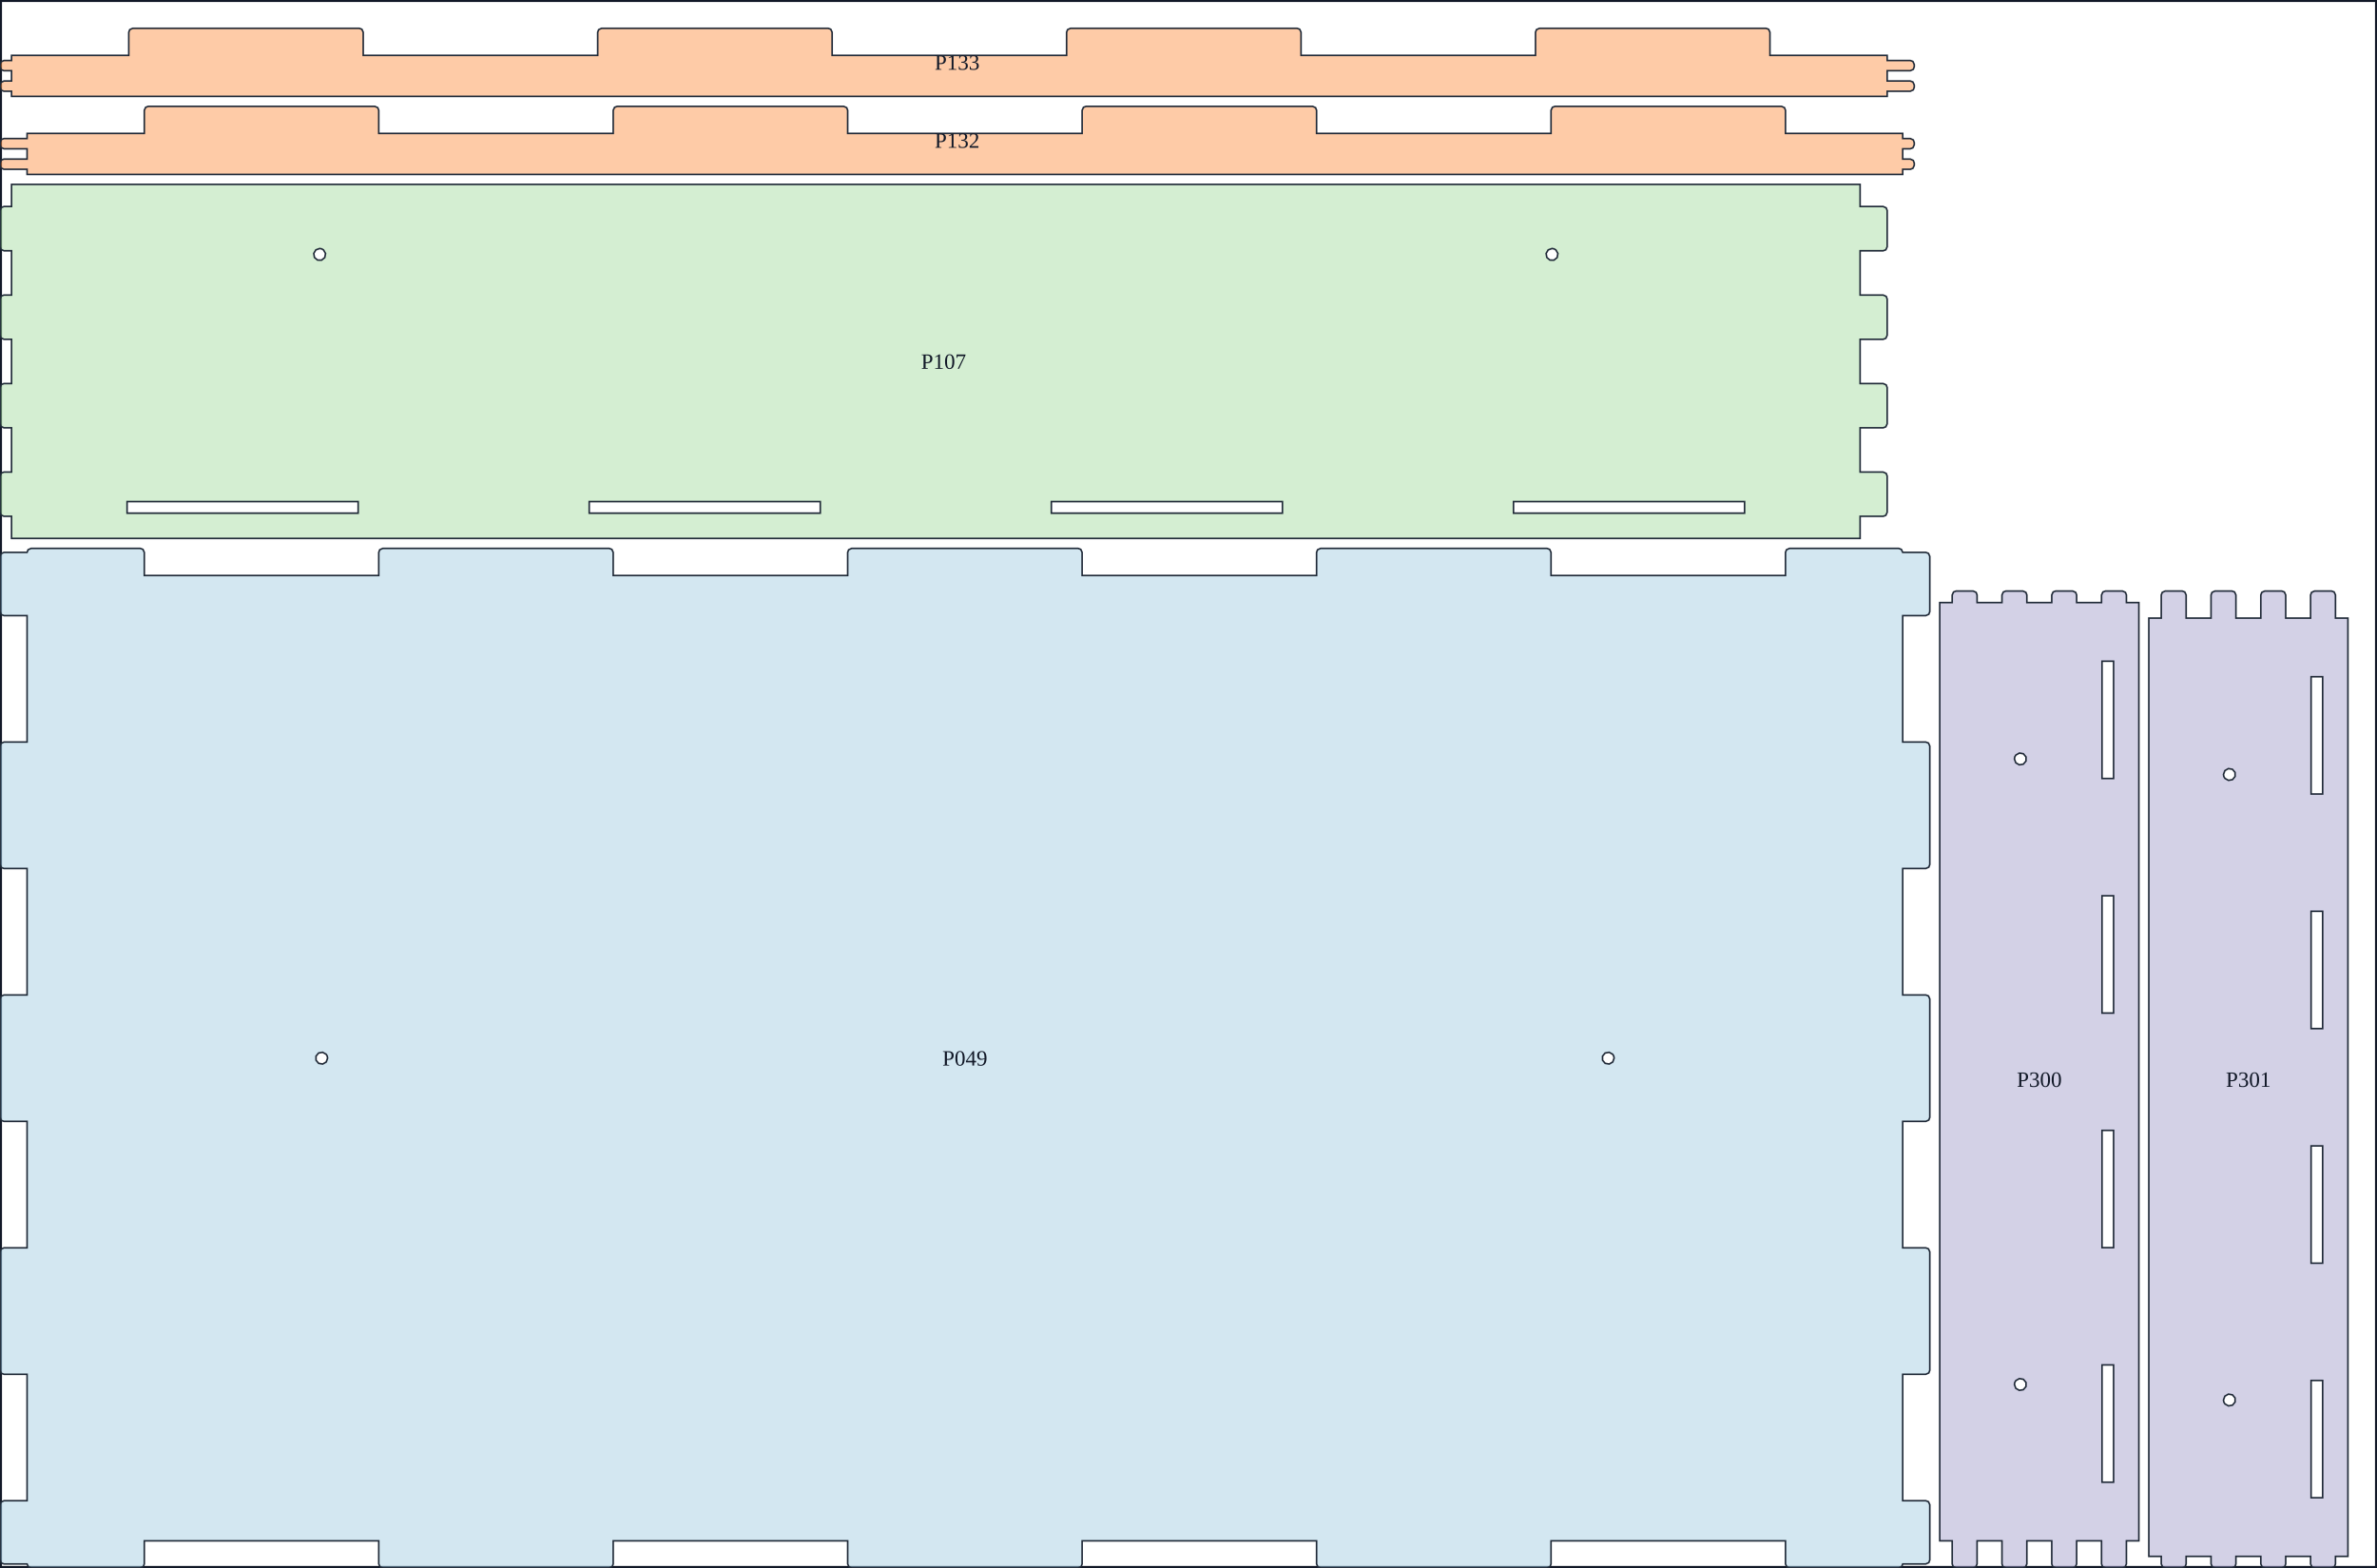
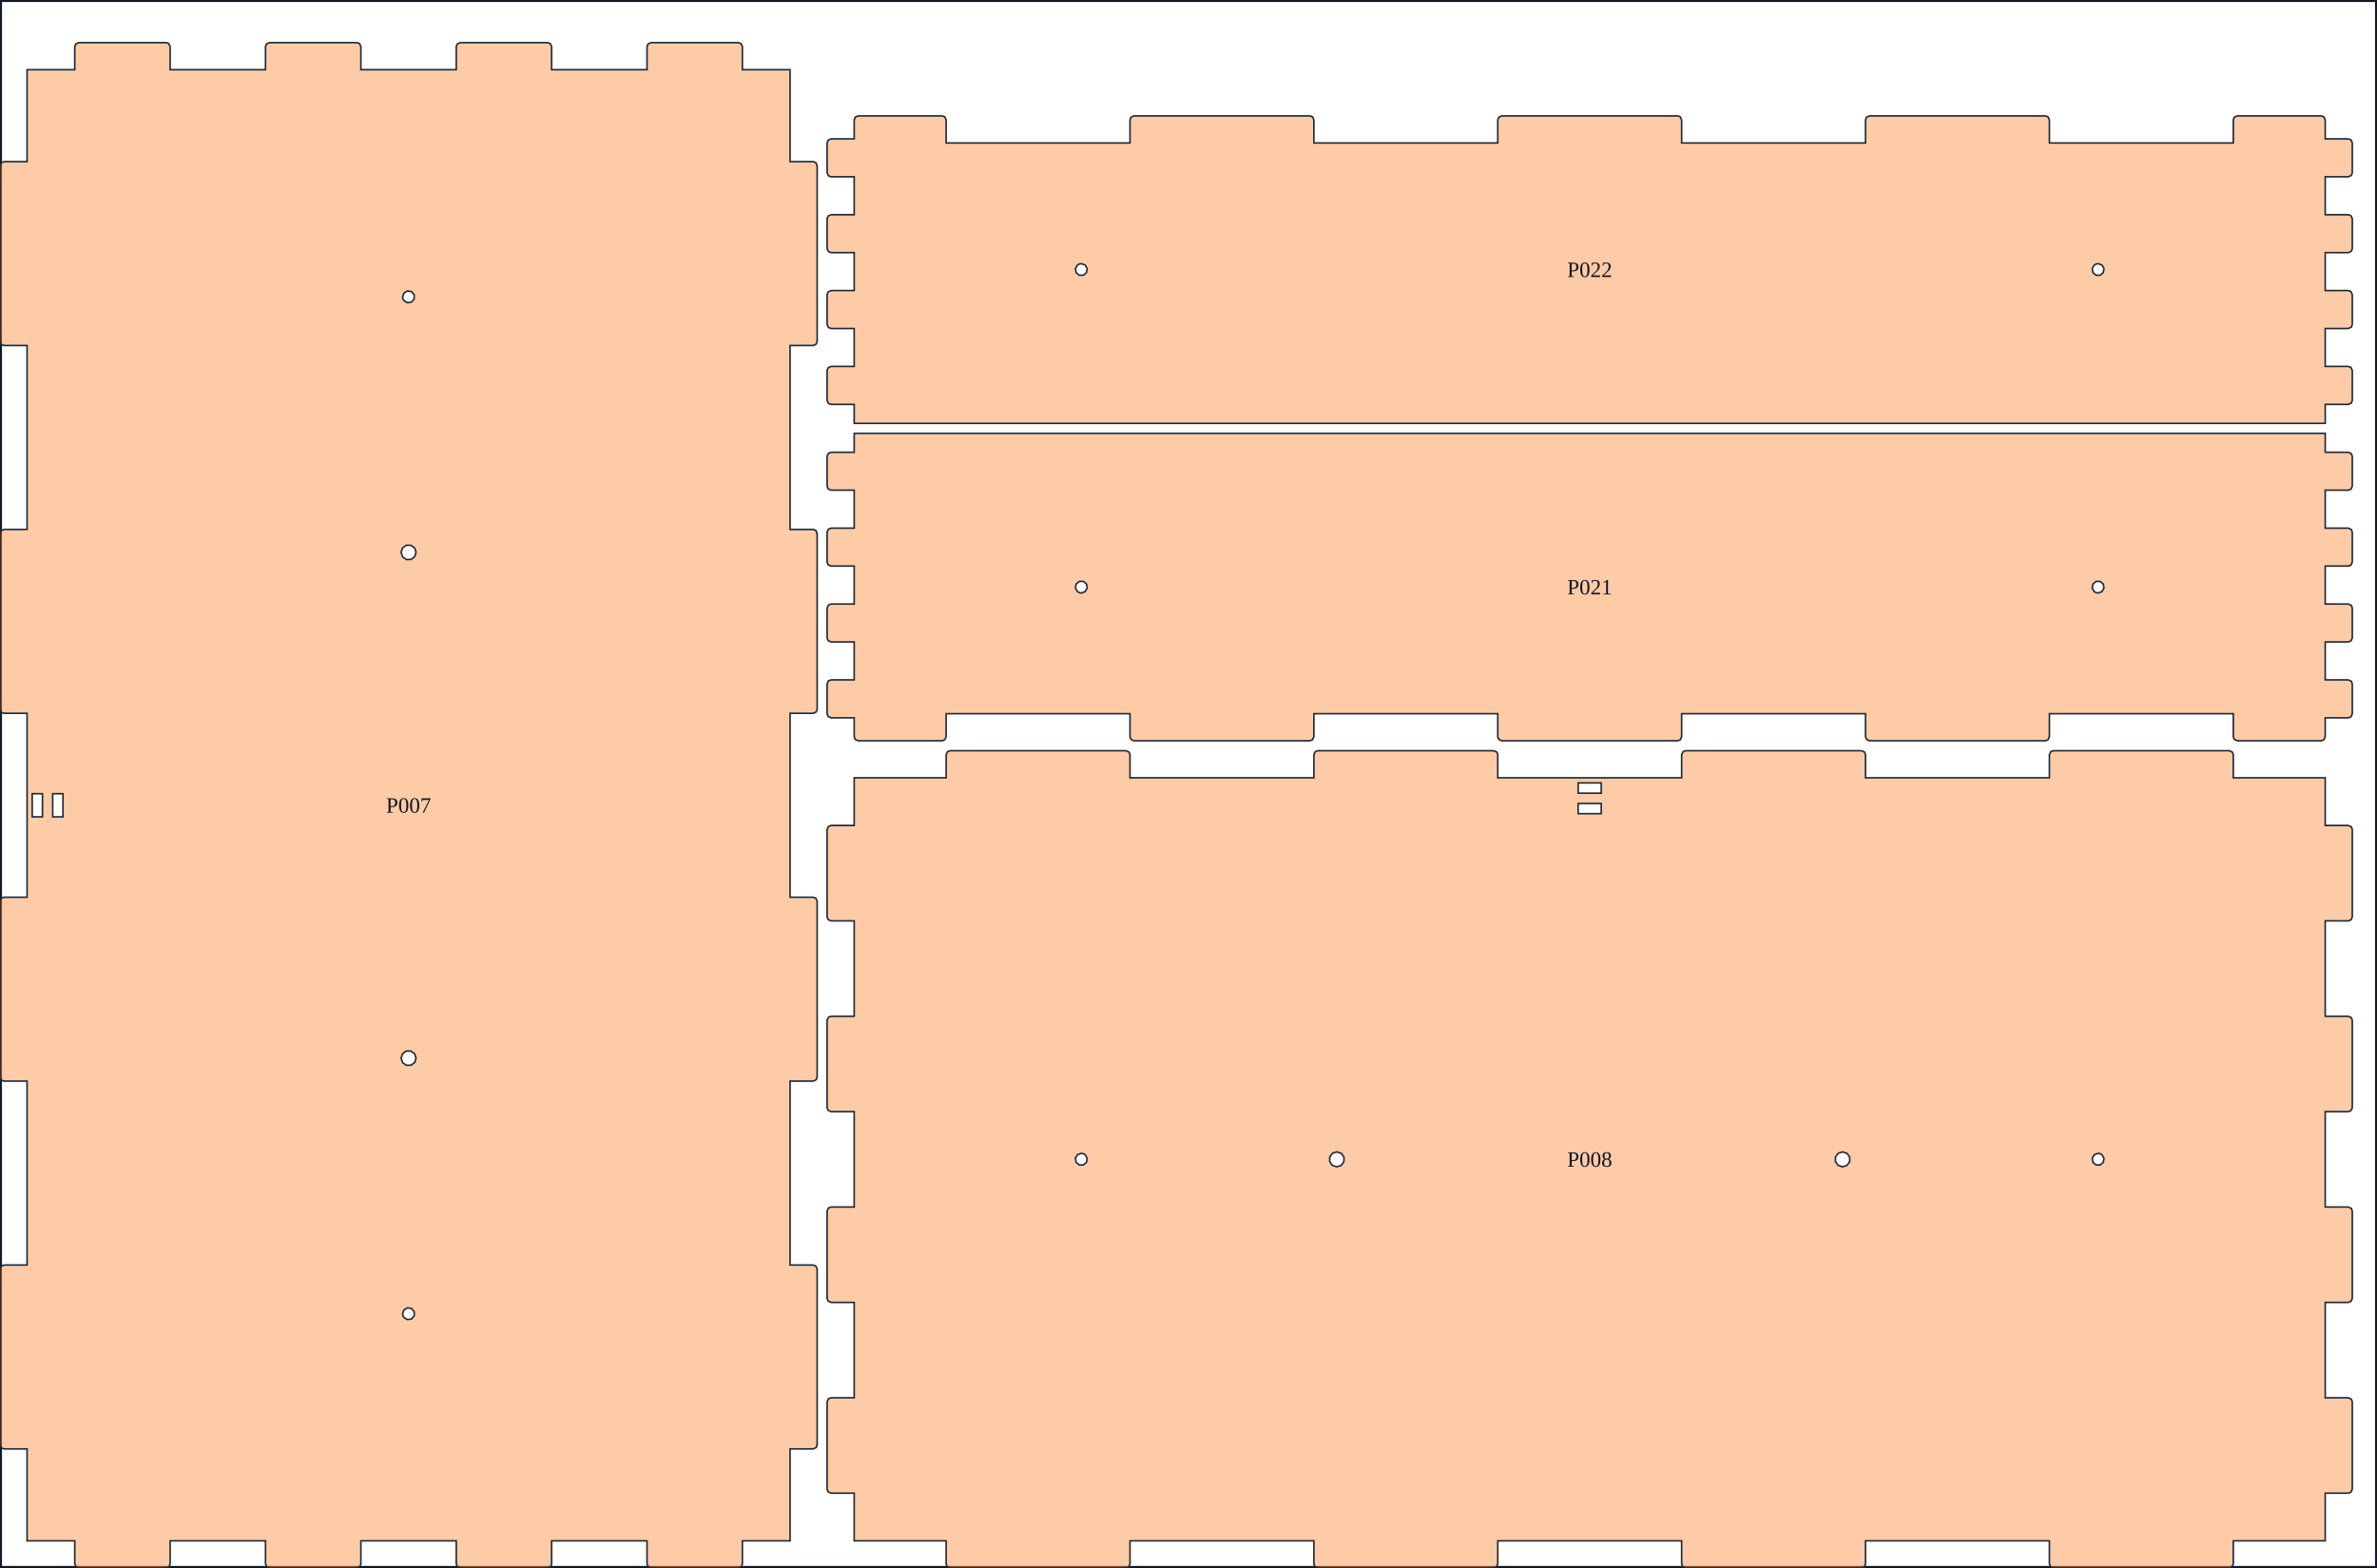
<svg xmlns="http://www.w3.org/2000/svg" width="1193.8mm" height="787.4mm" viewBox="0 0 1193.8 787.4">
  <rect width="1193.8" height="787.4" fill="white" stroke="#111827" stroke-width="2" />
  <g transform="translate(0 787.4) scale(1 -1)">
-     <path d="M 72.475 498.400 L 72.475 510.000 L 71.791 511.506 L 70.475 512.000 L 15.600 512.000 L 14.094 511.316 L 13.600 510.000 L 2.000 510.000 L 0.494 509.316 L 0.000 508.000 L 0.000 480.250 L 0.684 478.744 L 2.000 478.250 L 13.600 478.250 L 13.600 414.750 L 2.000 414.750 L 0.494 414.066 L 0.000 412.750 L 0.000 353.250 L 0.684 351.744 L 2.000 351.250 L 13.600 351.250 L 13.600 287.750 L 2.000 287.750 L 0.494 287.066 L 0.000 285.750 L 0.000 226.250 L 0.684 224.744 L 2.000 224.250 L 13.600 224.250 L 13.600 160.750 L 2.000 160.750 L 0.494 160.066 L 0.000 158.750 L 0.000 99.250 L 0.684 97.744 L 2.000 97.250 L 13.600 97.250 L 13.600 33.750 L 2.000 33.750 L 0.494 33.066 L 0.000 31.750 L 0.000 4.000 L 0.684 2.494 L 2.000 2.000 L 13.600 2.000 L 14.284 0.494 L 15.600 0.000 L 70.475 0.000 L 71.981 0.684 L 72.475 2.000 L 72.475 13.600 L 190.225 13.600 L 190.225 2.000 L 190.909 0.494 L 192.225 0.000 L 305.975 0.000 L 307.481 0.684 L 307.975 2.000 L 307.975 13.600 L 425.725 13.600 L 425.725 2.000 L 426.409 0.494 L 427.725 0.000 L 541.475 0.000 L 542.981 0.684 L 543.475 2.000 L 543.475 13.600 L 661.225 13.600 L 661.225 2.000 L 661.909 0.494 L 663.225 0.000 L 776.975 0.000 L 778.481 0.684 L 778.975 2.000 L 778.975 13.600 L 896.725 13.600 L 896.725 2.000 L 897.409 0.494 L 898.725 0.000 L 953.600 0.000 L 955.106 0.684 L 955.600 2.000 L 967.200 2.000 L 968.706 2.684 L 969.200 4.000 L 969.200 31.750 L 968.516 33.256 L 967.200 33.750 L 955.600 33.750 L 955.600 97.250 L 967.200 97.250 L 968.706 97.934 L 969.200 99.250 L 969.200 158.750 L 968.516 160.256 L 967.200 160.750 L 955.600 160.750 L 955.600 224.250 L 967.200 224.250 L 968.706 224.934 L 969.200 226.250 L 969.200 285.750 L 968.516 287.256 L 967.200 287.750 L 955.600 287.750 L 955.600 351.250 L 967.200 351.250 L 968.706 351.934 L 969.200 353.250 L 969.200 412.750 L 968.516 414.256 L 967.200 414.750 L 955.600 414.750 L 955.600 478.250 L 967.200 478.250 L 968.706 478.934 L 969.200 480.250 L 969.200 508.000 L 968.516 509.506 L 967.200 510.000 L 955.600 510.000 L 954.916 511.506 L 953.600 512.000 L 898.725 512.000 L 897.219 511.316 L 896.725 510.000 L 896.725 498.400 L 778.975 498.400 L 778.975 510.000 L 778.291 511.506 L 776.975 512.000 L 663.225 512.000 L 661.719 511.316 L 661.225 510.000 L 661.225 498.400 L 543.475 498.400 L 543.475 510.000 L 542.791 511.506 L 541.475 512.000 L 427.725 512.000 L 426.219 511.316 L 425.725 510.000 L 425.725 498.400 L 307.975 498.400 L 307.975 510.000 L 307.291 511.506 L 305.975 512.000 L 192.225 512.000 L 190.719 511.316 L 190.225 510.000 L 190.225 498.400 L 72.475 498.400 Z M 164.533 256.000 L 163.835 254.076 L 162.065 253.047 L 160.048 253.394 L 158.722 254.953 L 158.705 257.000 L 160.005 258.582 L 162.017 258.961 L 163.803 257.962 L 164.345 257.047 L 164.533 256.000 Z M 810.667 256.000 L 809.968 254.076 L 808.198 253.047 L 806.181 253.394 L 804.855 254.953 L 804.838 257.000 L 806.138 258.582 L 808.150 258.961 L 809.936 257.962 L 810.478 257.047 L 810.667 256.000 Z" fill="#9ecae1" fill-opacity="0.45" fill-rule="evenodd" stroke="#1f2937" stroke-width="0.8" />
-     <path d="M 2.000 550.337 L 5.800 550.337 L 5.800 572.562 L 2.000 572.562 L 0.494 573.247 L 0.000 574.562 L 0.000 592.788 L 0.684 594.294 L 2.000 594.788 L 5.800 594.788 L 5.800 617.013 L 2.000 617.013 L 0.494 617.697 L 0.000 619.013 L 0.000 637.237 L 0.684 638.744 L 2.000 639.237 L 5.800 639.237 L 5.800 661.462 L 2.000 661.462 L 0.494 662.147 L 0.000 663.462 L 0.000 681.688 L 0.684 683.194 L 2.000 683.688 L 5.800 683.688 L 5.800 694.800 L 934.200 694.800 L 934.200 683.688 L 945.800 683.688 L 947.306 683.003 L 947.800 681.688 L 947.800 663.462 L 947.116 661.956 L 945.800 661.462 L 934.200 661.462 L 934.200 639.237 L 945.800 639.237 L 947.306 638.553 L 947.800 637.237 L 947.800 619.013 L 947.116 617.506 L 945.800 617.013 L 934.200 617.013 L 934.200 594.788 L 945.800 594.788 L 947.306 594.103 L 947.800 592.788 L 947.800 574.562 L 947.116 573.056 L 945.800 572.562 L 934.200 572.562 L 934.200 550.337 L 945.800 550.337 L 947.306 549.653 L 947.800 548.337 L 947.800 530.112 L 947.116 528.606 L 945.800 528.112 L 934.200 528.112 L 934.200 517.000 L 5.800 517.000 L 5.800 528.112 L 2.000 528.112 L 0.494 528.797 L 0.000 530.112 L 0.000 548.337 L 0.684 549.844 L 2.000 550.337 Z M 63.825 529.700 L 179.875 529.700 L 179.875 535.500 L 63.825 535.500 L 63.825 529.700 Z M 295.925 529.700 L 411.975 529.700 L 411.975 535.500 L 295.925 535.500 L 295.925 529.700 Z M 160.533 662.600 L 158.609 661.902 L 157.581 660.132 L 157.927 658.114 L 159.487 656.788 L 161.534 656.772 L 163.115 658.072 L 163.494 660.083 L 162.495 661.870 L 161.580 662.412 L 160.533 662.600 Z M 528.025 529.700 L 644.075 529.700 L 644.075 535.500 L 528.025 535.500 L 528.025 529.700 Z M 760.125 529.700 L 876.175 529.700 L 876.175 535.500 L 760.125 535.500 L 760.125 529.700 Z M 779.467 662.600 L 777.542 661.902 L 776.514 660.132 L 776.860 658.114 L 778.420 656.788 L 780.467 656.772 L 782.048 658.072 L 782.427 660.083 L 781.428 661.870 L 780.513 662.412 L 779.467 662.600 Z" fill="#a1d99b" fill-opacity="0.45" fill-rule="evenodd" stroke="#1f2937" stroke-width="0.8" />
-     <path d="M 1097.950 2.000 L 1097.950 5.800 L 1110.450 5.800 L 1110.450 2.000 L 1111.134 0.494 L 1112.450 0.000 L 1120.950 0.000 L 1122.456 0.684 L 1122.950 2.000 L 1122.950 5.800 L 1135.450 5.800 L 1135.450 2.000 L 1136.134 0.494 L 1137.450 0.000 L 1145.950 0.000 L 1147.456 0.684 L 1147.950 2.000 L 1147.950 5.800 L 1160.450 5.800 L 1160.450 2.000 L 1161.134 0.494 L 1162.450 0.000 L 1170.950 0.000 L 1172.456 0.684 L 1172.950 2.000 L 1172.950 5.800 L 1179.200 5.800 L 1179.200 477.000 L 1172.950 477.000 L 1172.950 488.600 L 1172.266 490.106 L 1170.950 490.600 L 1162.450 490.600 L 1160.944 489.916 L 1160.450 488.600 L 1160.450 477.000 L 1147.950 477.000 L 1147.950 488.600 L 1147.266 490.106 L 1145.950 490.600 L 1137.450 490.600 L 1135.944 489.916 L 1135.450 488.600 L 1135.450 477.000 L 1122.950 477.000 L 1122.950 488.600 L 1122.266 490.106 L 1120.950 490.600 L 1112.450 490.600 L 1110.944 489.916 L 1110.450 488.600 L 1110.450 477.000 L 1097.950 477.000 L 1097.950 488.600 L 1097.266 490.106 L 1095.950 490.600 L 1087.450 490.600 L 1085.944 489.916 L 1085.450 488.600 L 1085.450 477.000 L 1079.200 477.000 L 1079.200 5.800 L 1085.450 5.800 L 1085.450 2.000 L 1086.134 0.494 L 1087.450 0.000 L 1095.950 0.000 L 1097.456 0.684 L 1097.950 2.000 Z M 1166.500 447.550 L 1166.500 388.650 L 1160.700 388.650 L 1160.700 447.550 L 1166.500 447.550 Z M 1166.500 329.750 L 1166.500 270.850 L 1160.700 270.850 L 1160.700 329.750 L 1166.500 329.750 Z M 1116.700 398.467 L 1117.398 400.391 L 1119.168 401.419 L 1121.186 401.073 L 1122.512 399.513 L 1122.528 397.466 L 1121.228 395.885 L 1119.217 395.506 L 1117.430 396.505 L 1116.888 397.420 L 1116.700 398.467 Z M 1166.500 211.950 L 1166.500 153.050 L 1160.700 153.050 L 1160.700 211.950 L 1166.500 211.950 Z M 1166.500 94.150 L 1166.500 35.250 L 1160.700 35.250 L 1160.700 94.150 L 1166.500 94.150 Z M 1116.700 84.333 L 1117.398 86.258 L 1119.168 87.286 L 1121.186 86.940 L 1122.512 85.380 L 1122.528 83.333 L 1121.228 81.752 L 1119.217 81.373 L 1117.430 82.372 L 1116.888 83.287 L 1116.700 84.333 Z" fill="#9e9ac8" fill-opacity="0.45" fill-rule="evenodd" stroke="#1f2937" stroke-width="0.8" />
-     <path d="M 992.950 488.600 L 992.950 484.800 L 1005.450 484.800 L 1005.450 488.600 L 1006.134 490.106 L 1007.450 490.600 L 1015.950 490.600 L 1017.456 489.916 L 1017.950 488.600 L 1017.950 484.800 L 1030.450 484.800 L 1030.450 488.600 L 1031.134 490.106 L 1032.450 490.600 L 1040.950 490.600 L 1042.456 489.916 L 1042.950 488.600 L 1042.950 484.800 L 1055.450 484.800 L 1055.450 488.600 L 1056.134 490.106 L 1057.450 490.600 L 1065.950 490.600 L 1067.456 489.916 L 1067.950 488.600 L 1067.950 484.800 L 1074.200 484.800 L 1074.200 13.600 L 1067.950 13.600 L 1067.950 2.000 L 1067.266 0.494 L 1065.950 0.000 L 1057.450 0.000 L 1055.944 0.684 L 1055.450 2.000 L 1055.450 13.600 L 1042.950 13.600 L 1042.950 2.000 L 1042.266 0.494 L 1040.950 0.000 L 1032.450 0.000 L 1030.944 0.684 L 1030.450 2.000 L 1030.450 13.600 L 1017.950 13.600 L 1017.950 2.000 L 1017.266 0.494 L 1015.950 0.000 L 1007.450 0.000 L 1005.944 0.684 L 1005.450 2.000 L 1005.450 13.600 L 992.950 13.600 L 992.950 2.000 L 992.266 0.494 L 990.950 0.000 L 982.450 0.000 L 980.944 0.684 L 980.450 2.000 L 980.450 13.600 L 974.200 13.600 L 974.200 484.800 L 980.450 484.800 L 980.450 488.600 L 981.134 490.106 L 982.450 490.600 L 990.950 490.600 L 992.456 489.916 L 992.950 488.600 Z M 1061.500 43.050 L 1061.500 101.950 L 1055.700 101.950 L 1055.700 43.050 L 1061.500 43.050 Z M 1061.500 160.850 L 1061.500 219.750 L 1055.700 219.750 L 1055.700 160.850 L 1061.500 160.850 Z M 1011.700 92.133 L 1012.398 90.209 L 1014.168 89.181 L 1016.186 89.527 L 1017.512 91.087 L 1017.528 93.134 L 1016.228 94.715 L 1014.217 95.094 L 1012.430 94.095 L 1011.888 93.180 L 1011.700 92.133 Z M 1061.500 278.650 L 1061.500 337.550 L 1055.700 337.550 L 1055.700 278.650 L 1061.500 278.650 Z M 1061.500 396.450 L 1061.500 455.350 L 1055.700 455.350 L 1055.700 396.450 L 1061.500 396.450 Z M 1011.700 406.267 L 1012.398 404.342 L 1014.168 403.314 L 1016.186 403.660 L 1017.512 405.220 L 1017.528 407.267 L 1016.228 408.848 L 1014.217 409.227 L 1012.430 408.228 L 1011.888 407.313 L 1011.700 406.267 Z" fill="#9e9ac8" fill-opacity="0.45" fill-rule="evenodd" stroke="#1f2937" stroke-width="0.8" />
-     <path d="M 959.400 746.725 L 947.800 746.725 L 947.800 751.875 L 959.400 751.875 L 960.906 752.559 L 961.400 753.875 L 961.400 755.025 L 960.716 756.531 L 959.400 757.025 L 947.800 757.025 L 947.800 759.600 L 888.925 759.600 L 888.925 771.200 L 888.241 772.706 L 886.925 773.200 L 773.175 773.200 L 771.669 772.516 L 771.175 771.200 L 771.175 759.600 L 653.425 759.600 L 653.425 771.200 L 652.741 772.706 L 651.425 773.200 L 537.675 773.200 L 536.169 772.516 L 535.675 771.200 L 535.675 759.600 L 417.925 759.600 L 417.925 771.200 L 417.241 772.706 L 415.925 773.200 L 302.175 773.200 L 300.669 772.516 L 300.175 771.200 L 300.175 759.600 L 182.425 759.600 L 182.425 771.200 L 181.741 772.706 L 180.425 773.200 L 66.675 773.200 L 65.169 772.516 L 64.675 771.200 L 64.675 759.600 L 5.800 759.600 L 5.800 757.025 L 2.000 757.025 L 0.494 756.341 L 0.000 755.025 L 0.000 753.875 L 0.684 752.369 L 2.000 751.875 L 5.800 751.875 L 5.800 746.725 L 2.000 746.725 L 0.494 746.041 L 0.000 744.725 L 0.000 743.575 L 0.684 742.069 L 2.000 741.575 L 5.800 741.575 L 5.800 739.000 L 947.800 739.000 L 947.800 741.575 L 959.400 741.575 L 960.906 742.259 L 961.400 743.575 L 961.400 744.725 L 960.716 746.231 L 959.400 746.725 Z" fill="#fd8d3c" fill-opacity="0.45" fill-rule="evenodd" stroke="#1f2937" stroke-width="0.8" />
-     <path d="M 2.000 707.525 L 13.600 707.525 L 13.600 712.675 L 2.000 712.675 L 0.494 713.359 L 0.000 714.675 L 0.000 715.825 L 0.684 717.331 L 2.000 717.825 L 13.600 717.825 L 13.600 720.400 L 72.475 720.400 L 72.475 732.000 L 73.159 733.506 L 74.475 734.000 L 188.225 734.000 L 189.731 733.316 L 190.225 732.000 L 190.225 720.400 L 307.975 720.400 L 307.975 732.000 L 308.659 733.506 L 309.975 734.000 L 423.725 734.000 L 425.231 733.316 L 425.725 732.000 L 425.725 720.400 L 543.475 720.400 L 543.475 732.000 L 544.159 733.506 L 545.475 734.000 L 659.225 734.000 L 660.731 733.316 L 661.225 732.000 L 661.225 720.400 L 778.975 720.400 L 778.975 732.000 L 779.659 733.506 L 780.975 734.000 L 894.725 734.000 L 896.231 733.316 L 896.725 732.000 L 896.725 720.400 L 955.600 720.400 L 955.600 717.825 L 959.400 717.825 L 960.906 717.141 L 961.400 715.825 L 961.400 714.675 L 960.716 713.169 L 959.400 712.675 L 955.600 712.675 L 955.600 707.525 L 959.400 707.525 L 960.906 706.841 L 961.400 705.525 L 961.400 704.375 L 960.716 702.869 L 959.400 702.375 L 955.600 702.375 L 955.600 699.800 L 13.600 699.800 L 13.600 702.375 L 2.000 702.375 L 0.494 703.059 L 0.000 704.375 L 0.000 705.525 L 0.684 707.031 L 2.000 707.525 Z" fill="#fd8d3c" fill-opacity="0.45" fill-rule="evenodd" stroke="#1f2937" stroke-width="0.8" />
+     <path d="M 659.875 2.000 L 659.875 13.600 L 567.525 13.600 L 567.525 2.000 L 566.841 0.494 L 565.525 0.000 L 477.175 0.000 L 475.669 0.684 L 475.175 2.000 L 475.175 13.600 L 429.000 13.600 L 429.000 37.550 L 417.400 37.550 L 415.894 38.234 L 415.400 39.550 L 415.400 83.450 L 416.084 84.956 L 417.400 85.450 L 429.000 85.450 L 429.000 133.350 L 417.400 133.350 L 415.894 134.034 L 415.400 135.350 L 415.400 179.250 L 416.084 180.756 L 417.400 181.250 L 429.000 181.250 L 429.000 229.150 L 417.400 229.150 L 415.894 229.834 L 415.400 231.150 L 415.400 275.050 L 416.084 276.556 L 417.400 277.050 L 429.000 277.050 L 429.000 324.950 L 417.400 324.950 L 415.894 325.634 L 415.400 326.950 L 415.400 370.850 L 416.084 372.356 L 417.400 372.850 L 429.000 372.850 L 429.000 396.800 L 475.175 396.800 L 475.175 408.400 L 475.859 409.906 L 477.175 410.400 L 565.525 410.400 L 567.031 409.716 L 567.525 408.400 L 567.525 396.800 L 659.875 396.800 L 659.875 408.400 L 660.559 409.906 L 661.875 410.400 L 750.225 410.400 L 751.731 409.716 L 752.225 408.400 L 752.225 396.800 L 844.575 396.800 L 844.575 408.400 L 845.259 409.906 L 846.575 410.400 L 934.925 410.400 L 936.431 409.716 L 936.925 408.400 L 936.925 396.800 L 1029.275 396.800 L 1029.275 408.400 L 1029.959 409.906 L 1031.275 410.400 L 1119.625 410.400 L 1121.131 409.716 L 1121.625 408.400 L 1121.625 396.800 L 1167.800 396.800 L 1167.800 372.850 L 1179.400 372.850 L 1180.906 372.166 L 1181.400 370.850 L 1181.400 326.950 L 1180.716 325.444 L 1179.400 324.950 L 1167.800 324.950 L 1167.800 277.050 L 1179.400 277.050 L 1180.906 276.366 L 1181.400 275.050 L 1181.400 231.150 L 1180.716 229.644 L 1179.400 229.150 L 1167.800 229.150 L 1167.800 181.250 L 1179.400 181.250 L 1180.906 180.566 L 1181.400 179.250 L 1181.400 135.350 L 1180.716 133.844 L 1179.400 133.350 L 1167.800 133.350 L 1167.800 85.450 L 1179.400 85.450 L 1180.906 84.766 L 1181.400 83.450 L 1181.400 39.550 L 1180.716 38.044 L 1179.400 37.550 L 1167.800 37.550 L 1167.800 13.600 L 1121.625 13.600 L 1121.625 2.000 L 1120.941 0.494 L 1119.625 0.000 L 1031.275 0.000 L 1029.769 0.684 L 1029.275 2.000 L 1029.275 13.600 L 936.925 13.600 L 936.925 2.000 L 936.241 0.494 L 934.925 0.000 L 846.575 0.000 L 845.069 0.684 L 844.575 2.000 L 844.575 13.600 L 752.225 13.600 L 752.225 2.000 L 751.541 0.494 L 750.225 0.000 L 661.875 0.000 L 660.369 0.684 L 659.875 2.000 Z M 671.400 208.950 L 669.213 208.246 L 667.847 206.398 L 667.815 204.100 L 669.129 202.216 L 671.297 201.451 L 673.503 202.095 L 674.919 203.904 L 675.014 206.200 L 673.752 208.121 L 671.400 208.950 Z M 543.067 208.200 L 541.142 207.502 L 540.114 205.732 L 540.460 203.714 L 542.020 202.388 L 544.067 202.372 L 545.648 203.672 L 546.027 205.683 L 545.028 207.470 L 544.113 208.012 L 543.067 208.200 Z M 925.400 208.950 L 923.213 208.246 L 921.847 206.398 L 921.815 204.100 L 923.129 202.216 L 925.297 201.451 L 927.503 202.095 L 928.919 203.904 L 929.014 206.200 L 927.752 208.121 L 925.400 208.950 Z M 792.600 378.775 L 804.200 378.775 L 804.200 382.637 L 804.200 383.925 L 792.600 383.925 L 792.600 378.775 Z M 792.600 389.075 L 804.200 389.075 L 804.200 392.938 L 804.200 394.225 L 792.600 394.225 L 792.600 389.075 Z M 1053.733 208.200 L 1051.809 207.502 L 1050.781 205.732 L 1051.127 203.714 L 1052.687 202.388 L 1054.734 202.372 L 1056.315 203.672 L 1056.694 205.683 L 1055.695 207.470 L 1054.780 208.012 L 1053.733 208.200 Z" fill="#fd8d3c" fill-opacity="0.45" fill-rule="evenodd" stroke="#1f2937" stroke-width="0.8" />
+     <path d="M 408.400 521.525 L 396.800 521.525 L 396.800 613.875 L 408.400 613.875 L 409.906 614.559 L 410.400 615.875 L 410.400 704.225 L 409.716 705.731 L 408.400 706.225 L 396.800 706.225 L 396.800 752.400 L 372.850 752.400 L 372.850 764.000 L 372.166 765.506 L 370.850 766.000 L 326.950 766.000 L 325.444 765.316 L 324.950 764.000 L 324.950 752.400 L 277.050 752.400 L 277.050 764.000 L 276.366 765.506 L 275.050 766.000 L 231.150 766.000 L 229.644 765.316 L 229.150 764.000 L 229.150 752.400 L 181.250 752.400 L 181.250 764.000 L 180.566 765.506 L 179.250 766.000 L 135.350 766.000 L 133.844 765.316 L 133.350 764.000 L 133.350 752.400 L 85.450 752.400 L 85.450 764.000 L 84.766 765.506 L 83.450 766.000 L 39.550 766.000 L 38.044 765.316 L 37.550 764.000 L 37.550 752.400 L 13.600 752.400 L 13.600 706.225 L 2.000 706.225 L 0.494 705.541 L 0.000 704.225 L 0.000 615.875 L 0.684 614.369 L 2.000 613.875 L 13.600 613.875 L 13.600 521.525 L 2.000 521.525 L 0.494 520.841 L 0.000 519.525 L 0.000 431.175 L 0.684 429.669 L 2.000 429.175 L 13.600 429.175 L 13.600 336.825 L 2.000 336.825 L 0.494 336.141 L 0.000 334.825 L 0.000 246.475 L 0.684 244.969 L 2.000 244.475 L 13.600 244.475 L 13.600 152.125 L 2.000 152.125 L 0.494 151.441 L 0.000 150.125 L 0.000 61.775 L 0.684 60.269 L 2.000 59.775 L 13.600 59.775 L 13.600 13.600 L 37.550 13.600 L 37.550 2.000 L 38.234 0.494 L 39.550 0.000 L 83.450 0.000 L 84.956 0.684 L 85.450 2.000 L 85.450 13.600 L 133.350 13.600 L 133.350 2.000 L 134.034 0.494 L 135.350 0.000 L 179.250 0.000 L 180.756 0.684 L 181.250 2.000 L 181.250 13.600 L 229.150 13.600 L 229.150 2.000 L 229.834 0.494 L 231.150 0.000 L 275.050 0.000 L 276.556 0.684 L 277.050 2.000 L 277.050 13.600 L 324.950 13.600 L 324.950 2.000 L 325.634 0.494 L 326.950 0.000 L 370.850 -0.000 L 372.356 0.684 L 372.850 2.000 L 372.850 13.600 L 396.800 13.600 L 396.800 59.775 L 408.400 59.775 L 409.906 60.459 L 410.400 61.775 L 410.400 150.125 L 409.716 151.631 L 408.400 152.125 L 396.800 152.125 L 396.800 244.475 L 408.400 244.475 L 409.906 245.159 L 410.400 246.475 L 410.400 334.825 L 409.716 336.331 L 408.400 336.825 L 396.800 336.825 L 396.800 429.175 L 408.400 429.175 L 409.906 429.859 L 410.400 431.175 L 410.400 519.525 L 409.716 521.031 L 408.400 521.525 Z M 201.450 510.000 L 202.154 512.187 L 204.002 513.553 L 206.300 513.585 L 208.184 512.271 L 208.949 510.103 L 208.305 507.897 L 206.496 506.481 L 204.200 506.386 L 202.279 507.648 L 201.450 510.000 Z M 202.200 638.333 L 202.898 640.258 L 204.668 641.286 L 206.686 640.940 L 208.012 639.380 L 208.028 637.333 L 206.728 635.752 L 204.717 635.373 L 202.930 636.372 L 202.388 637.287 L 202.200 638.333 Z M 31.625 388.800 L 31.625 377.200 L 27.763 377.200 L 26.475 377.200 L 26.475 388.800 L 31.625 388.800 Z M 21.325 388.800 L 21.325 377.200 L 17.463 377.200 L 16.175 377.200 L 16.175 388.800 L 21.325 388.800 Z M 201.450 256.000 L 202.154 258.187 L 204.002 259.553 L 206.300 259.585 L 208.184 258.271 L 208.949 256.103 L 208.305 253.897 L 206.496 252.481 L 204.200 252.386 L 202.279 253.648 L 201.450 256.000 Z M 202.200 127.667 L 202.898 129.591 L 204.668 130.619 L 206.686 130.273 L 208.012 128.713 L 208.028 126.666 L 206.728 125.085 L 204.717 124.706 L 202.930 125.705 L 202.388 126.620 L 202.200 127.667 Z" fill="#fd8d3c" fill-opacity="0.45" fill-rule="evenodd" stroke="#1f2937" stroke-width="0.8" />
+     <path d="M 1167.800 417.400 L 1167.116 415.894 L 1165.800 415.400 L 1123.625 415.400 L 1122.119 416.084 L 1121.625 417.400 L 1121.625 429.000 L 1029.275 429.000 L 1029.275 417.400 L 1028.591 415.894 L 1027.275 415.400 L 938.925 415.400 L 937.419 416.084 L 936.925 417.400 L 936.925 429.000 L 844.575 429.000 L 844.575 417.400 L 843.891 415.894 L 842.575 415.400 L 754.225 415.400 L 752.719 416.084 L 752.225 417.400 L 752.225 429.000 L 659.875 429.000 L 659.875 417.400 L 659.191 415.894 L 657.875 415.400 L 569.525 415.400 L 568.019 416.084 L 567.525 417.400 L 567.525 429.000 L 475.175 429.000 L 475.175 417.400 L 474.491 415.894 L 473.175 415.400 L 431.000 415.400 L 429.494 416.084 L 429.000 417.400 L 429.000 426.925 L 417.400 426.925 L 415.894 427.609 L 415.400 428.925 L 415.400 443.975 L 416.084 445.481 L 417.400 445.975 L 429.000 445.975 L 429.000 465.025 L 417.400 465.025 L 415.894 465.709 L 415.400 467.025 L 415.400 482.075 L 416.084 483.581 L 417.400 484.075 L 429.000 484.075 L 429.000 503.125 L 417.400 503.125 L 415.894 503.809 L 415.400 505.125 L 415.400 520.175 L 416.084 521.681 L 417.400 522.175 L 429.000 522.175 L 429.000 541.225 L 417.400 541.225 L 415.894 541.909 L 415.400 543.225 L 415.400 558.275 L 416.084 559.781 L 417.400 560.275 L 429.000 560.275 L 429.000 569.800 L 1167.800 569.800 L 1167.800 560.275 L 1179.400 560.275 L 1180.906 559.591 L 1181.400 558.275 L 1181.400 543.225 L 1180.716 541.719 L 1179.400 541.225 L 1167.800 541.225 L 1167.800 522.175 L 1179.400 522.175 L 1180.906 521.491 L 1181.400 520.175 L 1181.400 505.125 L 1180.716 503.619 L 1179.400 503.125 L 1167.800 503.125 L 1167.800 484.075 L 1179.400 484.075 L 1180.906 483.391 L 1181.400 482.075 L 1181.400 467.025 L 1180.716 465.519 L 1179.400 465.025 L 1167.800 465.025 L 1167.800 445.975 L 1179.400 445.975 L 1180.906 445.291 L 1181.400 443.975 L 1181.400 428.925 L 1180.716 427.419 L 1179.400 426.925 L 1167.800 426.925 L 1167.800 417.400 Z M 1053.733 489.600 L 1055.658 490.298 L 1056.686 492.068 L 1056.340 494.086 L 1054.780 495.412 L 1052.733 495.428 L 1051.152 494.128 L 1050.773 492.117 L 1051.772 490.330 L 1052.687 489.788 L 1053.733 489.600 Z M 543.067 489.600 L 544.991 490.298 L 546.019 492.068 L 545.673 494.086 L 544.113 495.412 L 542.066 495.428 L 540.485 494.128 L 540.106 492.117 L 541.105 490.330 L 542.020 489.788 L 543.067 489.600 Z" fill="#fd8d3c" fill-opacity="0.45" fill-rule="evenodd" stroke="#1f2937" stroke-width="0.8" />
+     <path d="M 1167.800 727.200 L 1167.116 728.706 L 1165.800 729.200 L 1123.625 729.200 L 1122.119 728.516 L 1121.625 727.200 L 1121.625 715.600 L 1029.275 715.600 L 1029.275 727.200 L 1028.591 728.706 L 1027.275 729.200 L 938.925 729.200 L 937.419 728.516 L 936.925 727.200 L 936.925 715.600 L 844.575 715.600 L 844.575 727.200 L 843.891 728.706 L 842.575 729.200 L 754.225 729.200 L 752.719 728.516 L 752.225 727.200 L 752.225 715.600 L 659.875 715.600 L 659.875 727.200 L 659.191 728.706 L 657.875 729.200 L 569.525 729.200 L 568.019 728.516 L 567.525 727.200 L 567.525 715.600 L 475.175 715.600 L 475.175 727.200 L 474.491 728.706 L 473.175 729.200 L 431.000 729.200 L 429.494 728.516 L 429.000 727.200 L 429.000 717.675 L 417.400 717.675 L 415.894 716.991 L 415.400 715.675 L 415.400 700.625 L 416.084 699.119 L 417.400 698.625 L 429.000 698.625 L 429.000 679.575 L 417.400 679.575 L 415.894 678.891 L 415.400 677.575 L 415.400 662.525 L 416.084 661.019 L 417.400 660.525 L 429.000 660.525 L 429.000 641.475 L 417.400 641.475 L 415.894 640.791 L 415.400 639.475 L 415.400 624.425 L 416.084 622.919 L 417.400 622.425 L 429.000 622.425 L 429.000 603.375 L 417.400 603.375 L 415.894 602.691 L 415.400 601.375 L 415.400 586.325 L 416.084 584.819 L 417.400 584.325 L 429.000 584.325 L 429.000 574.800 L 1167.800 574.800 L 1167.800 584.325 L 1179.400 584.325 L 1180.906 585.009 L 1181.400 586.325 L 1181.400 601.375 L 1180.716 602.881 L 1179.400 603.375 L 1167.800 603.375 L 1167.800 622.425 L 1179.400 622.425 L 1180.906 623.109 L 1181.400 624.425 L 1181.400 639.475 L 1180.716 640.981 L 1179.400 641.475 L 1167.800 641.475 L 1167.800 660.525 L 1179.400 660.525 L 1180.906 661.209 L 1181.400 662.525 L 1181.400 677.575 L 1180.716 679.081 L 1179.400 679.575 L 1167.800 679.575 L 1167.800 698.625 L 1179.400 698.625 L 1180.906 699.309 L 1181.400 700.625 L 1181.400 715.675 L 1180.716 717.181 L 1179.400 717.675 L 1167.800 717.675 L 1167.800 727.200 Z M 1053.733 655.000 L 1055.658 654.302 L 1056.686 652.532 L 1056.340 650.514 L 1054.780 649.188 L 1052.733 649.172 L 1051.152 650.472 L 1050.773 652.483 L 1051.772 654.270 L 1052.687 654.812 L 1053.733 655.000 Z M 543.067 655.000 L 544.991 654.302 L 546.019 652.532 L 545.673 650.514 L 544.113 649.188 L 542.066 649.172 L 540.485 650.472 L 540.106 652.483 L 541.105 654.270 L 542.020 654.812 L 543.067 655.000 Z" fill="#fd8d3c" fill-opacity="0.45" fill-rule="evenodd" stroke="#1f2937" stroke-width="0.8" />
  </g>
-   <text x="484.600" y="531.400" text-anchor="middle" dominant-baseline="central" font-size="11" fill="#111827">P049</text>
-   <text x="473.900" y="181.500" text-anchor="middle" dominant-baseline="central" font-size="11" fill="#111827">P107</text>
-   <text x="1129.200" y="542.100" text-anchor="middle" dominant-baseline="central" font-size="11" fill="#111827">P301</text>
-   <text x="1024.200" y="542.100" text-anchor="middle" dominant-baseline="central" font-size="11" fill="#111827">P300</text>
-   <text x="480.700" y="31.300" text-anchor="middle" dominant-baseline="central" font-size="11" fill="#111827">P133</text>
-   <text x="480.700" y="70.500" text-anchor="middle" dominant-baseline="central" font-size="11" fill="#111827">P132</text>
+   <text x="798.400" y="582.200" text-anchor="middle" dominant-baseline="central" font-size="11" fill="#111827">P008</text>
+   <text x="205.200" y="404.400" text-anchor="middle" dominant-baseline="central" font-size="11" fill="#111827">P007</text>
+   <text x="798.400" y="294.800" text-anchor="middle" dominant-baseline="central" font-size="11" fill="#111827">P021</text>
+   <text x="798.400" y="135.400" text-anchor="middle" dominant-baseline="central" font-size="11" fill="#111827">P022</text>
</svg>
